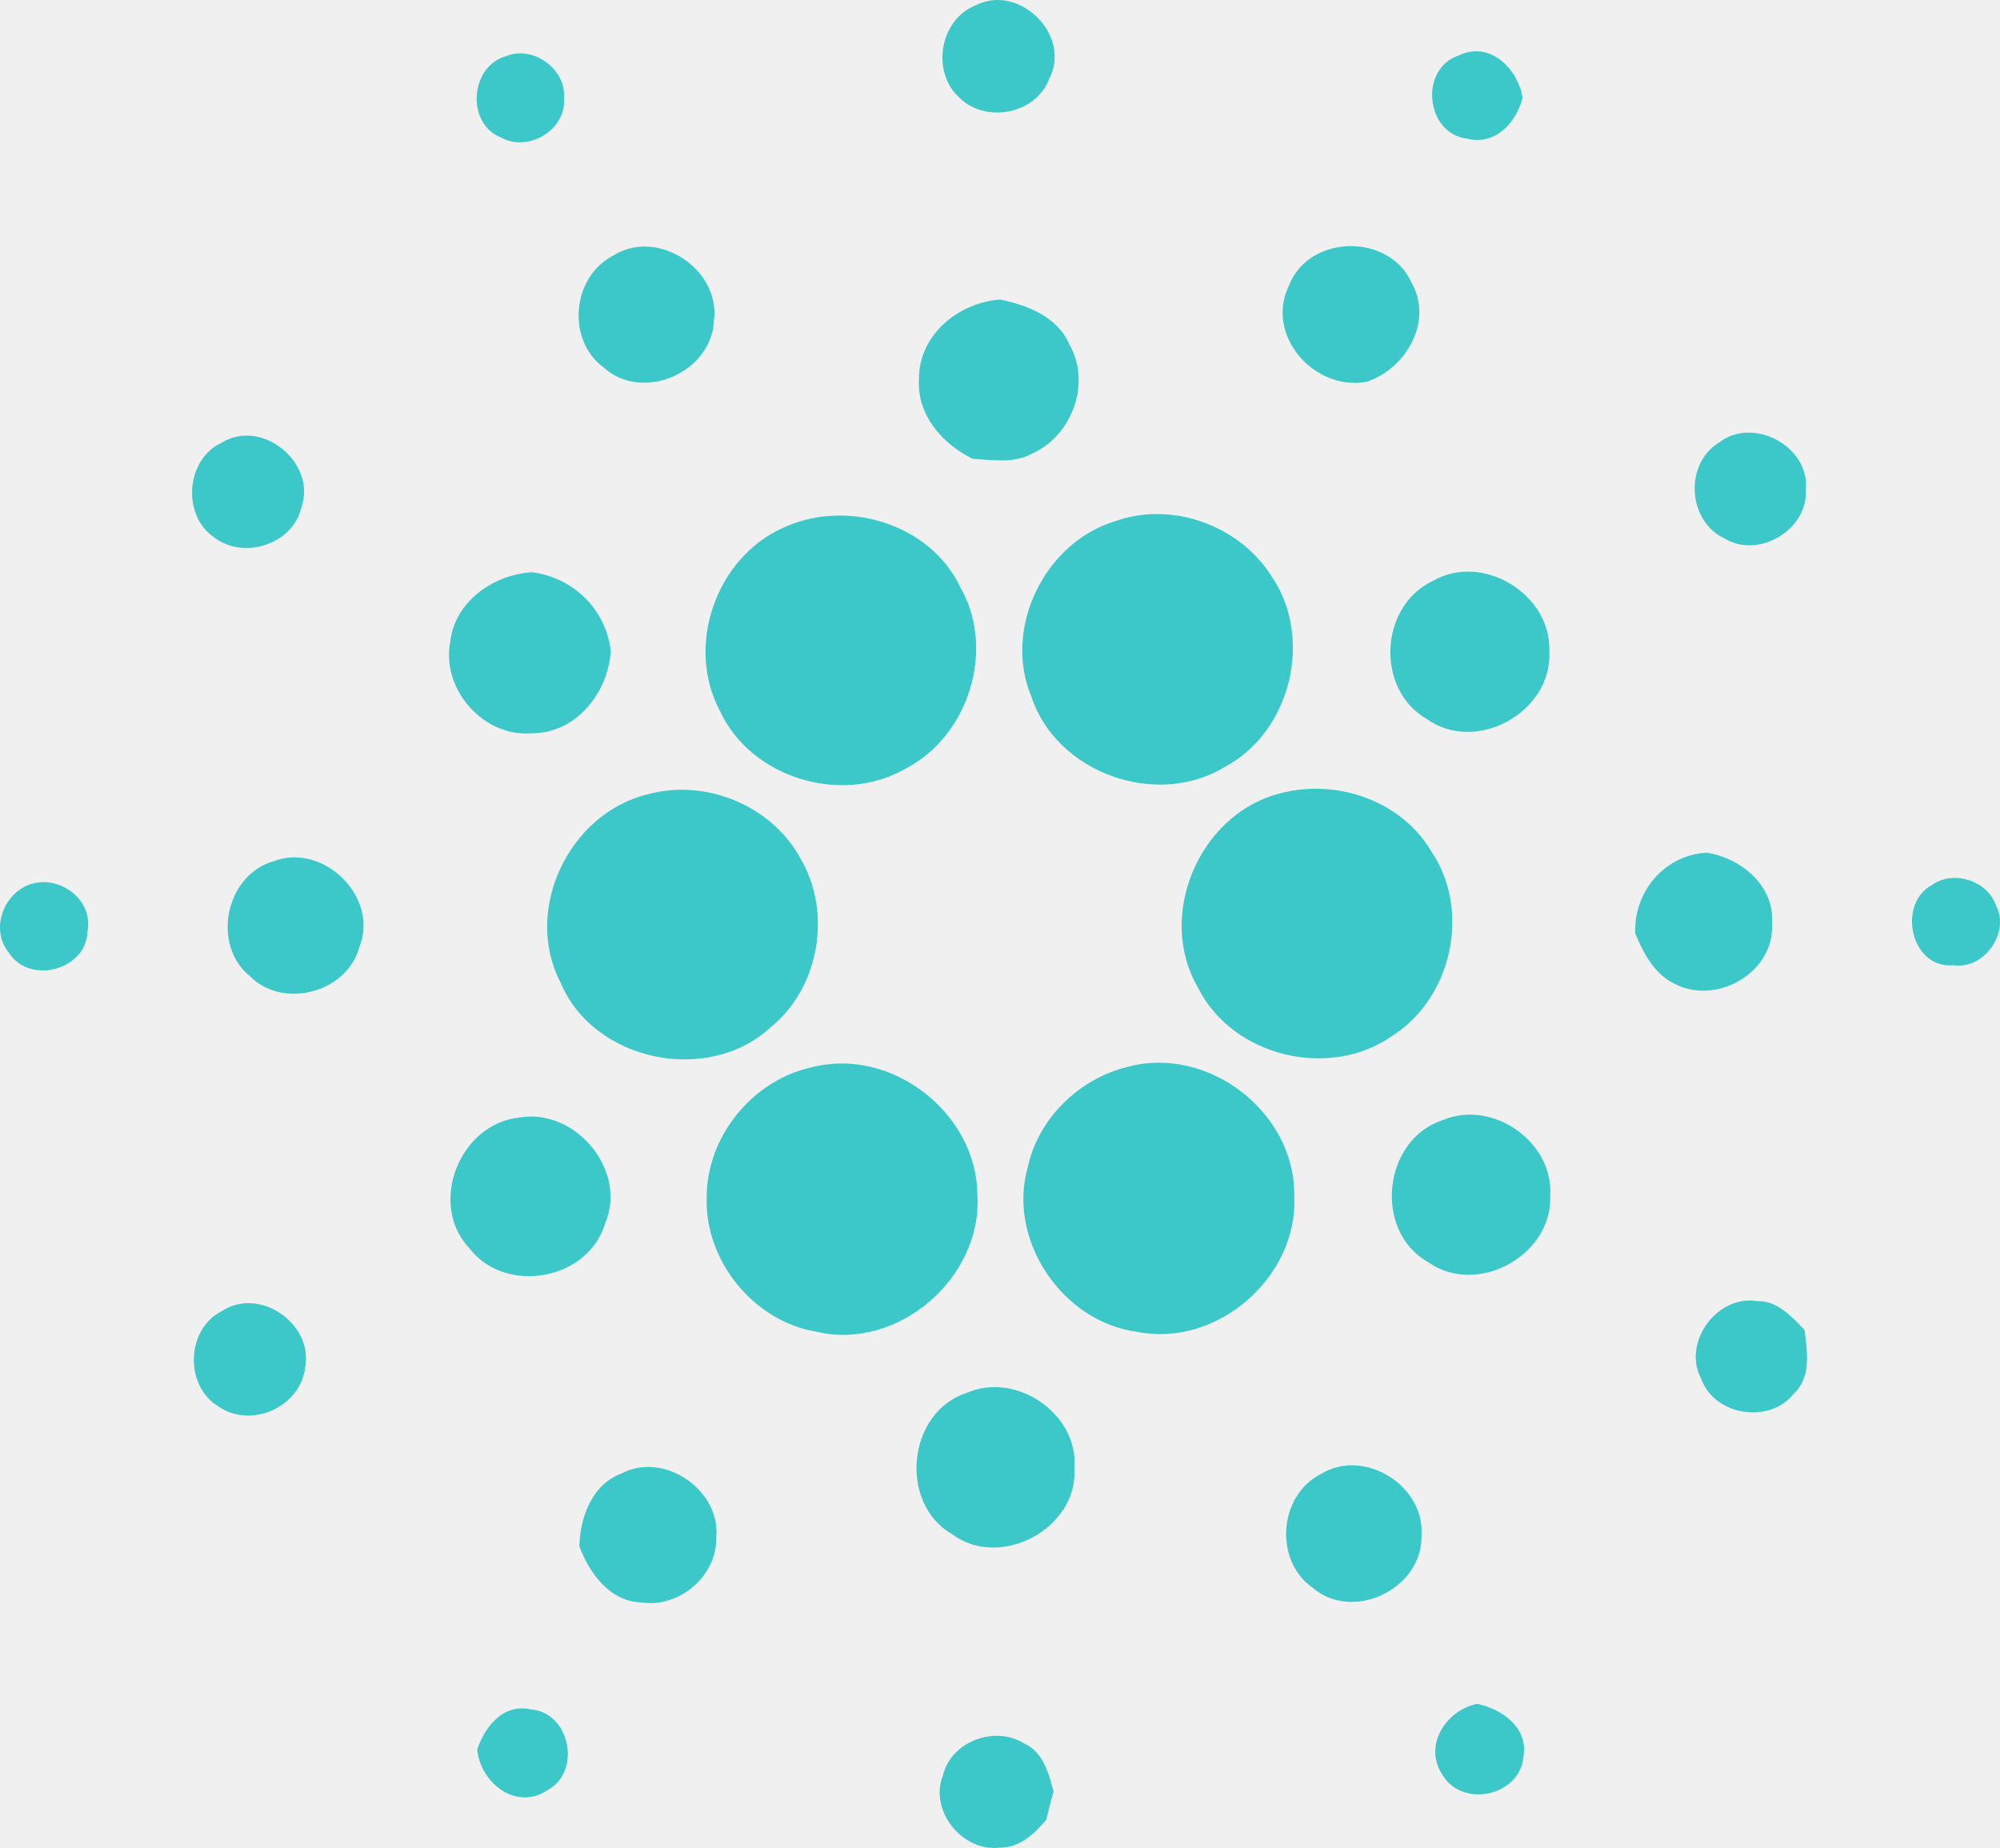
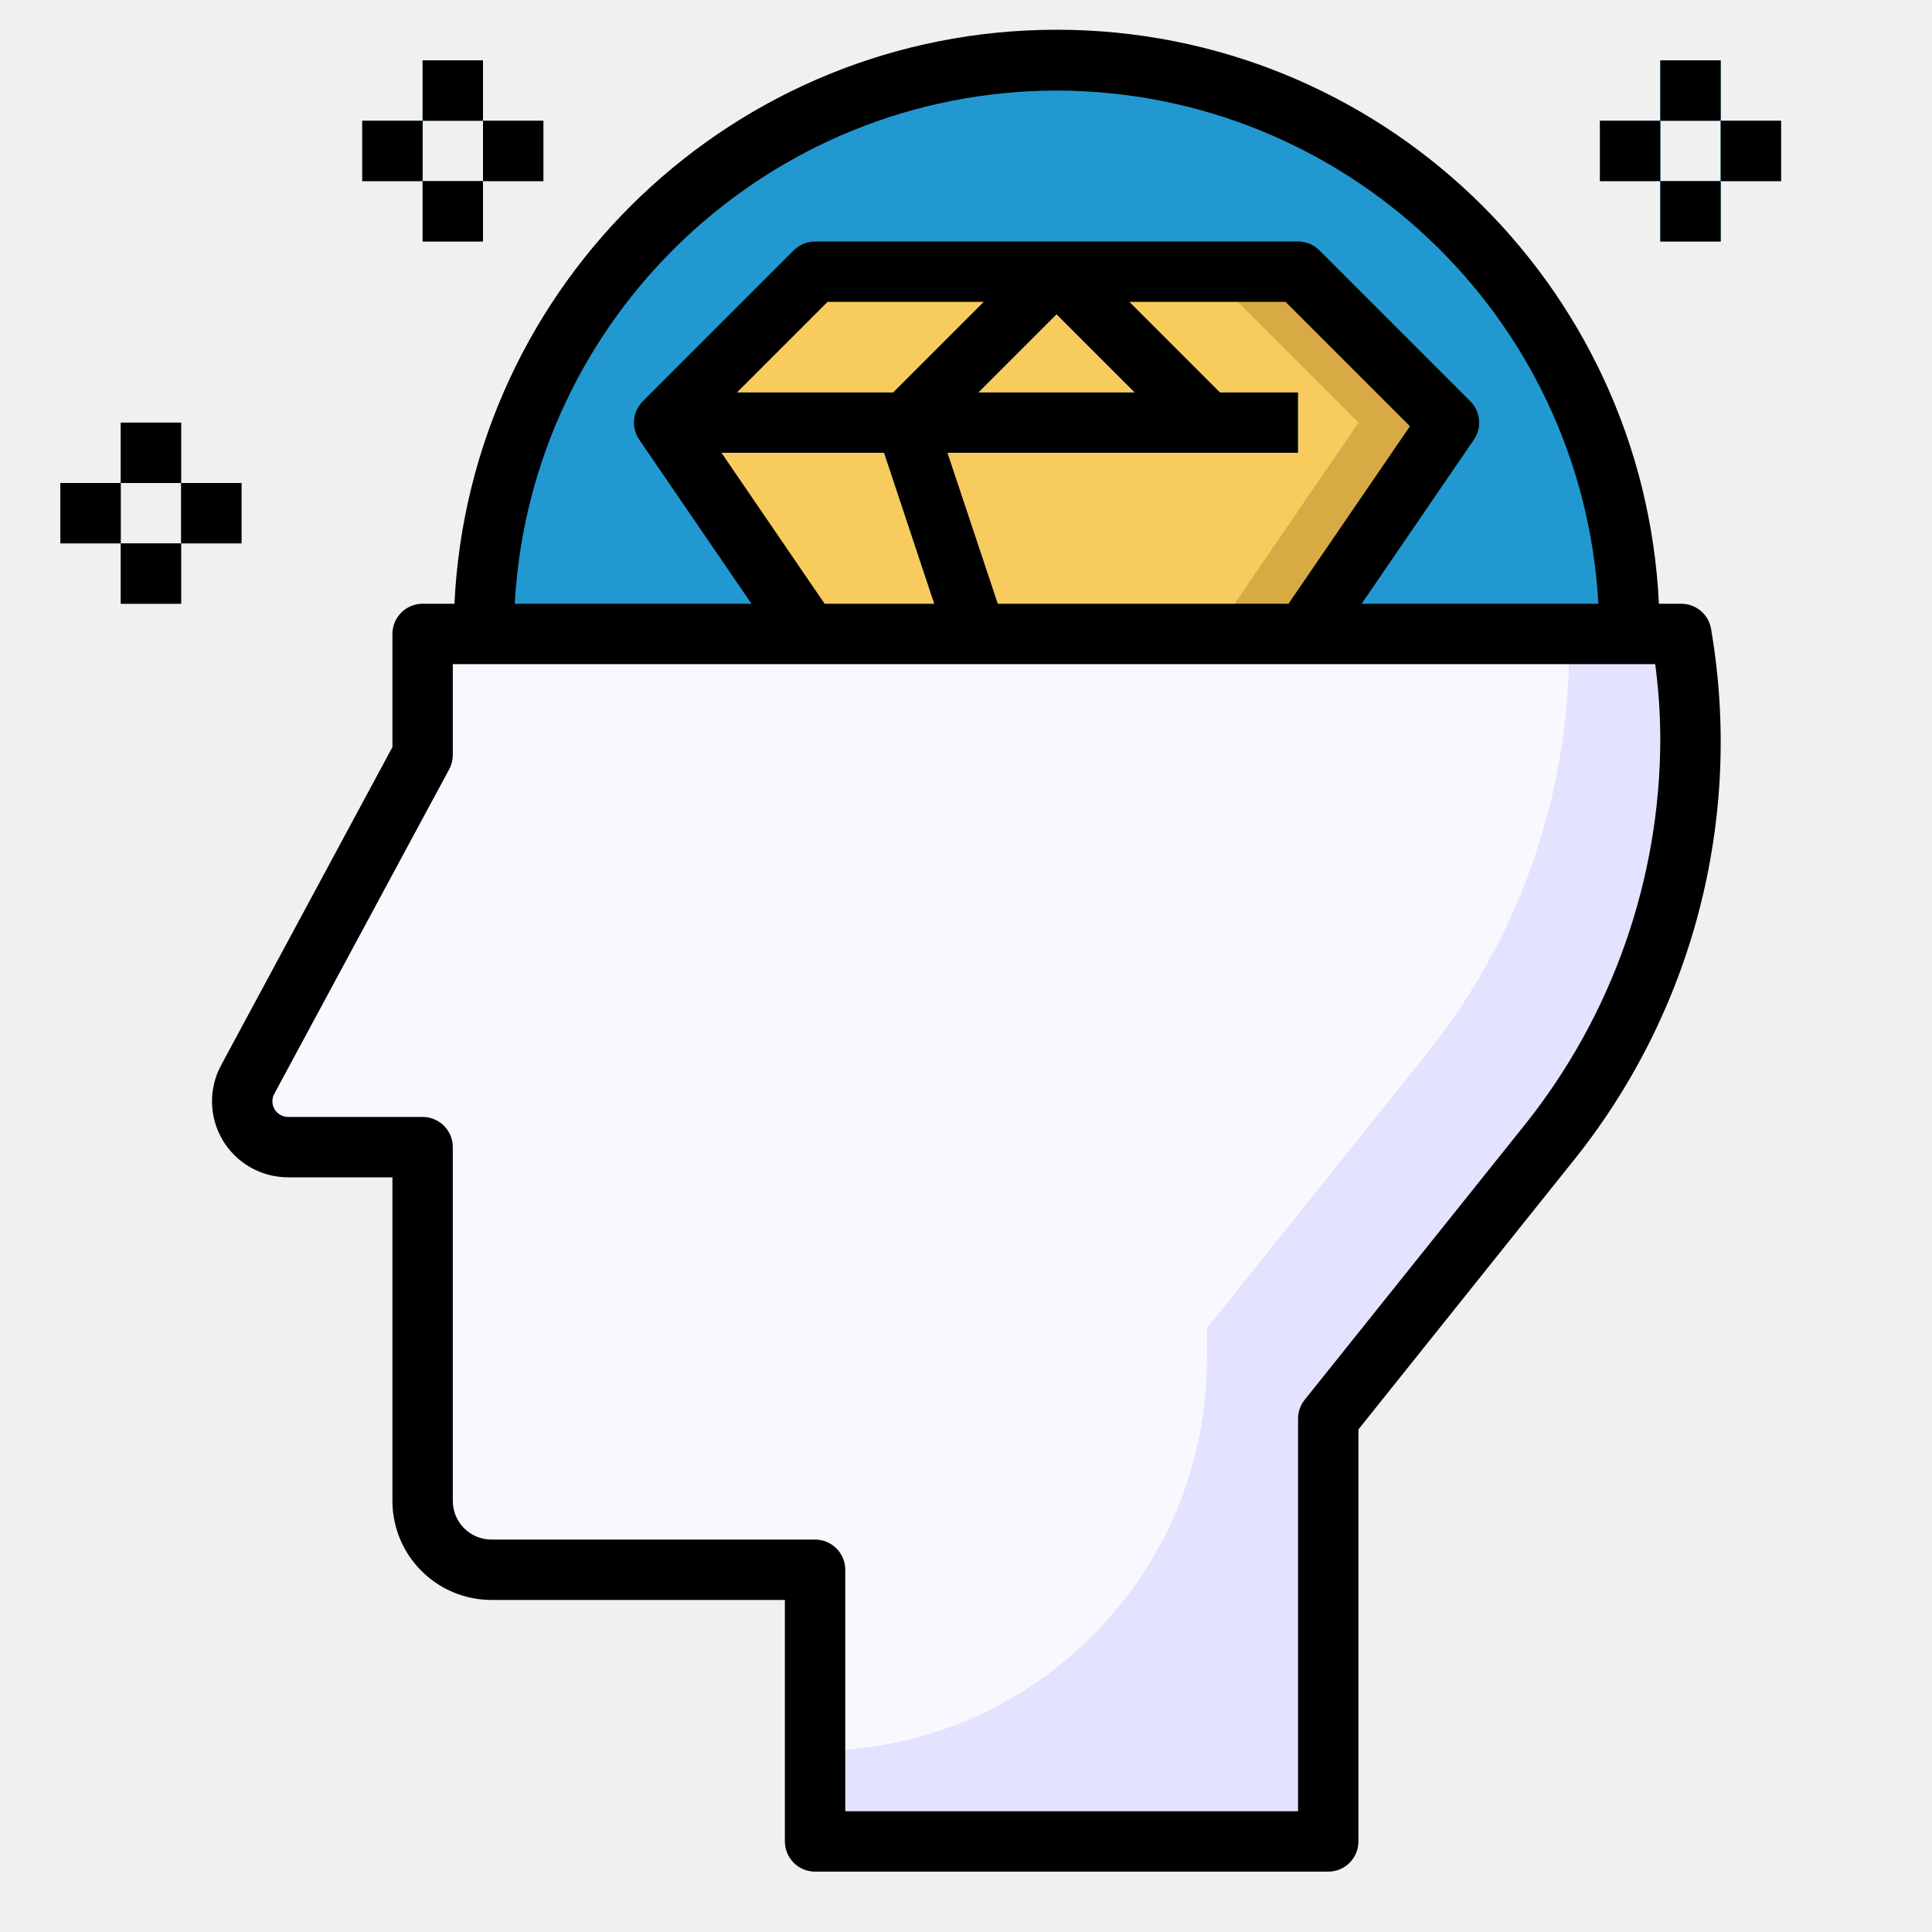
- <svg xmlns="http://www.w3.org/2000/svg" width="2500" height="2310" viewBox="0 0 2000 1848">
-   <g fill="#3cc8c8">
-     <path d="M975.46 5.46c43.59-22.73 96.8 30 73.64 73.55-13.45 35.5-64.45 44.94-90.5 17.88C931 70.92 940 19.59 975.46 5.46M506.61 56c26.48-10.9 60 13.36 57.3 42.22 2.81 31.33-35.5 54.39-62.49 39.5-35.76-13.85-31.67-71.9 5.19-81.72M1466.87 138.6c-41.38-5-47.93-70.06-8.09-83.16 30.9-15.07 59.25 13.19 63.77 42.48-6.48 25.01-27.42 47.91-55.68 40.68M613.29 255.55c44.27-28 107.44 13.7 100.63 65.12-2.3 51.92-71.26 82-110.17 46.9-37.62-27.57-31.92-90.82 9.54-112.02M1289.1 285.26c19.75-50.9 99.78-52.44 122.26-2.89 22.22 38.56-5.11 86.31-44.7 99.42-52.44 9.79-102.25-46.9-77.56-96.53M919 378.9c-.43-43.75 39.42-76.35 81-79.33 27.58 5.53 57.64 17.28 69.47 45.11 22.05 38.39 2.47 91.25-37.37 108.87-18.22 10.21-39.76 6.38-59.6 5.19-30.33-14.89-55.87-44.09-53.5-79.84M221.75 442.65c40.44-24.86 95 20.51 79.69 64.44-8.43 38-59.51 53.46-88.71 29.2-31.17-22.73-26.23-77.38 9.02-93.64M1719 442.57c34.31-26.64 90.93 3.92 86.84 47.24 2.3 39.5-46.65 69.29-80.71 48.95-37.51-16.86-41.34-74.57-6.13-96.19M1115.08 521.22c56.62-20.34 123.87 4 156.14 54.48 42.57 61.71 19.92 155.69-46.14 191.1-68.45 41.88-168.4 6.38-193.68-70.06-28.7-68.43 13.11-154.07 83.68-175.52M782.88 527.95c62.75-29.62 147.2-4.77 177.51 59.42 35.67 62.48 8.09 149.48-55.68 181.74-63.85 36.26-153.93 8.77-184.83-58.31-34.65-64.87-3.88-152.98 63-182.85M450.25 641.67c4.77-40.43 42.91-66.74 81.39-69.46 41.46 5 74.58 37.2 79.09 79.16-2.72 41.54-34.82 82.14-78.84 81.89-48.43 4.17-90.89-44.01-81.64-91.59M1432.73 581c49.72-28.94 118.76 13.19 116.55 70.31 3.41 60.52-73 103.17-122.51 67.67-51.43-29.56-47.42-112.81 5.96-137.98M647.69 794.3c58.15-16 124.64 11.41 153.16 64.86 31.24 53.8 18.47 128.54-30.05 168-62.23 57.88-177 34.64-210.12-44.35-38.06-72.41 8.17-169.45 87.01-188.51M1277.78 794c56.53-16.17 122.94 5.62 153.33 57.12 40.18 58.9 21 146.75-38.82 184.72-62.66 44.09-159.72 20.94-194.2-48-41.8-71.31.26-172.09 79.69-193.84M273.68 861.2c50.23-19 105.91 36.43 85.56 86.23-12.43 45.37-76.37 62.14-109.4 28.69-38.65-31.41-24.34-101.3 23.84-114.92M1635.18 933.47c-1.45-41.62 29-78.48 71.68-80.78 34.4 5.45 67.85 33.2 65.13 70.65 3.15 49.46-56.45 83.08-98.59 59.84-19.75-10.04-29.88-30.3-38.22-49.71M26.7 885.63c30.22-13.19 67.6 13 60.7 46.56-1.62 38-57.72 52.61-78.33 20.86C-9.14 931 1.76 897 26.7 885.63zM1932.13 884.87c21.28-15.15 55.42-4.26 63.85 20.6 14.3 27.15-11.92 64.35-42.48 59.76-42.9 3.91-56.78-61.47-21.37-80.36M811.83 1067.28c79.52-20.68 165 45.63 165.5 127.51 5.19 82.74-79 156.11-160.4 137-62.92-10.13-112.29-70.74-110.25-134.32-.17-60.81 45.72-117.33 105.15-130.19M1126.75 1067.11c80.71-22.56 168.74 44.94 167.46 128.71 4.26 81.21-77.3 152.11-157 136-75-9.7-130.34-92.1-109.4-164.88 10.57-48.5 51.09-87.94 98.94-99.83M519.56 1117.51c55.85-9.53 108.21 52.78 85.56 105.81-16.52 56.51-98.76 71.84-135.12 25.68-42.65-44.33-10.81-125.37 49.56-131.49M1443.11 1120c49.8-20.86 110.93 22.22 107.1 76.27 2 59.5-73.47 100.53-122.17 65.8-55.16-31.18-45.12-122.94 15.07-142.07M1701.25 1378.92c-19.5-36.35 15.92-84.53 56.28-77.8 20.09-.34 34.14 15.49 47 28.77 2.64 21.54 7.07 47.24-10.81 63.84-24.28 30.73-79.28 21.96-92.47-14.81M221.58 1311.24c37.72-25.11 92 12.34 83.52 56.44-4.51 39-53.64 61.29-86 39.16-34.73-20.09-33.45-77.29 2.48-95.6M966.78 1392.88c49.38-21.79 112.29 21.2 107.61 75.59 3.66 60.1-74.15 101.72-122.43 65.63-53.63-30.99-44.69-122.16 14.82-141.22M621.63 1473.4c42.06-22.13 98.5 16.09 94.67 63.16 1.28 38.65-36.44 71.59-74.58 65.88-31.59-.68-52.19-29-62.32-55.93.52-29.35 12.6-62.04 42.23-73.11M1320.77 1474.08c43.25-26.73 104.72 11.66 100.63 62 1.11 52.61-68.36 86.31-108.63 51.75-38.99-27.09-34.23-92.21 8-113.75M1442.35 1774.65c-19.24-29.11 3.41-64.18 34.65-70.82 25.12 5.11 51.68 24 46.4 53.12-3.66 39.41-61.3 51.5-81.05 17.7M477.24 1749.37c7.66-23.07 26.22-46 53.38-40 39.59 2.81 51.34 62.48 16.69 80.87-31.16 21.01-67.31-7.76-70.07-40.87M942.85 1775.84c7.58-34.13 51.76-50.73 80.88-32.6 19.24 8.26 24.86 29.79 29.8 48.09-2.64 9.53-5 19.07-7.32 28.6-11.92 14.13-27.24 28.26-47.08 27.75-36.87 4.32-70.13-37.36-56.28-71.84" />
+ <svg xmlns="http://www.w3.org/2000/svg" id="fill" height="512" viewBox="0 0 64 64" width="512">
+   <circle cx="35" cy="21" fill="#2298d1" r="19" />
+   <path d="m35 33-13-19 5-5h16l5 5z" fill="#f8cc5c" />
+   <path d="m43 9h-3l5 5-11.5 16.808 1.5 2.192 13-19z" fill="#d8aa44" />
+   <path d="m33.051 26.316 1.9-.632-3.564-10.684h11.613v-2h-2.586l-4-4h-2.828l-4 4h-6.586l-1 1 .684 1h6.595zm1.949-15.902 2.586 2.586h-5.172z" fill="#fff" />
+   <g fill="#2298d1">
+     <path d="m4 14h2v2h-2z" />
+     <path d="m2 16h2v2h-2z" />
+     <path d="m6 16h2v2h-2z" />
+     <path d="m4 18h2v2h-2z" />
+     <path d="m14 2h2v2h-2z" />
+     <path d="m12 4h2v2h-2z" />
+     <path d="m16 4h2v2h-2z" />
+     <path d="m14 6h2v2h-2z" />
+     <path d="m55 2h2v2h-2z" />
+     <path d="m53 4h2v2h-2z" />
+     <path d="m57 4h2v2h-2z" />
+     <path d="m55 6h2v2h-2z" />
  </g>
+   <path d="m14 21v4l-5.795 10.763a1.517 1.517 0 0 0 1.336 2.237h4.459v11.722a2.278 2.278 0 0 0 2.278 2.278h10.722v9h17v-14l7.3-9.119a21.468 21.468 0 0 0 4.7-13.412 21.553 21.553 0 0 0 -.3-3.469z" fill="#f8f8fe" />
+   <path d="m55.7 21h-3.744c0 .157.023.311.023.469a21.468 21.468 0 0 1 -4.7 13.412l-7.3 9.119v1.021a12.979 12.979 0 0 1 -12.979 12.979v3h17v-14l7.3-9.119a21.468 21.468 0 0 0 4.7-13.412 21.553 21.553 0 0 0 -.3-3.469z" fill="#e3e3ff" />
+   <path d="m55.7 20h-.746a19.973 19.973 0 0 0 -39.9 0h-1.054a1 1 0 0 0 -1 1v3.748l-5.676 10.54a2.518 2.518 0 0 0 2.217 3.712h3.459v10.722a3.282 3.282 0 0 0 3.278 3.278h9.722v8a1 1 0 0 0 1 1h17a1 1 0 0 0 1-1v-13.649l7.076-8.845a22.15 22.15 0 0 0 4.606-17.666 1 1 0 0 0 -.982-.84zm-20.7-17a18.006 18.006 0 0 1 17.949 17h-7.843l3.719-5.436a1 1 0 0 0 -.118-1.271l-5-5a1 1 0 0 0 -.707-.293h-16a1 1 0 0 0 -.707.293l-5 5a1 1 0 0 0 -.118 1.271l3.719 5.436h-7.843a18.006 18.006 0 0 1 17.949-17zm-5.414 10h-5.172l3-3h5.172zm1.36 7h-3.629l-3.417-5h5.383zm4.054-9.586 2.586 2.586h-5.172zm8 4.586v-2h-2.586l-3-3h5.172l4.12 4.12-4.023 5.88h-9.629l-1.667-5zm7.515 22.256-7.3 9.119a1 1 0 0 0 -.215.625v13h-15v-8a1 1 0 0 0 -1-1h-10.722a1.279 1.279 0 0 1 -1.278-1.278v-11.722a1 1 0 0 0 -1-1h-4.459a.519.519 0 0 1 -.456-.764l5.8-10.762a1 1 0 0 0 .115-.474v-3h39.831a19.3 19.3 0 0 1 .169 2.469 20.543 20.543 0 0 1 -4.485 12.787z" />
+   <path d="m4 14h2v2h-2z" />
+   <path d="m2 16h2v2h-2z" />
+   <path d="m6 16h2v2h-2z" />
+   <path d="m4 18h2v2h-2z" />
+   <path d="m14 2h2v2h-2z" />
+   <path d="m12 4h2v2h-2z" />
+   <path d="m16 4h2v2h-2z" />
+   <path d="m14 6h2v2h-2z" />
+   <path d="m55 2h2v2h-2z" />
+   <path d="m53 4h2v2h-2z" />
+   <path d="m57 4h2v2h-2z" />
+   <path d="m55 6h2v2h-2z" />
</svg>
